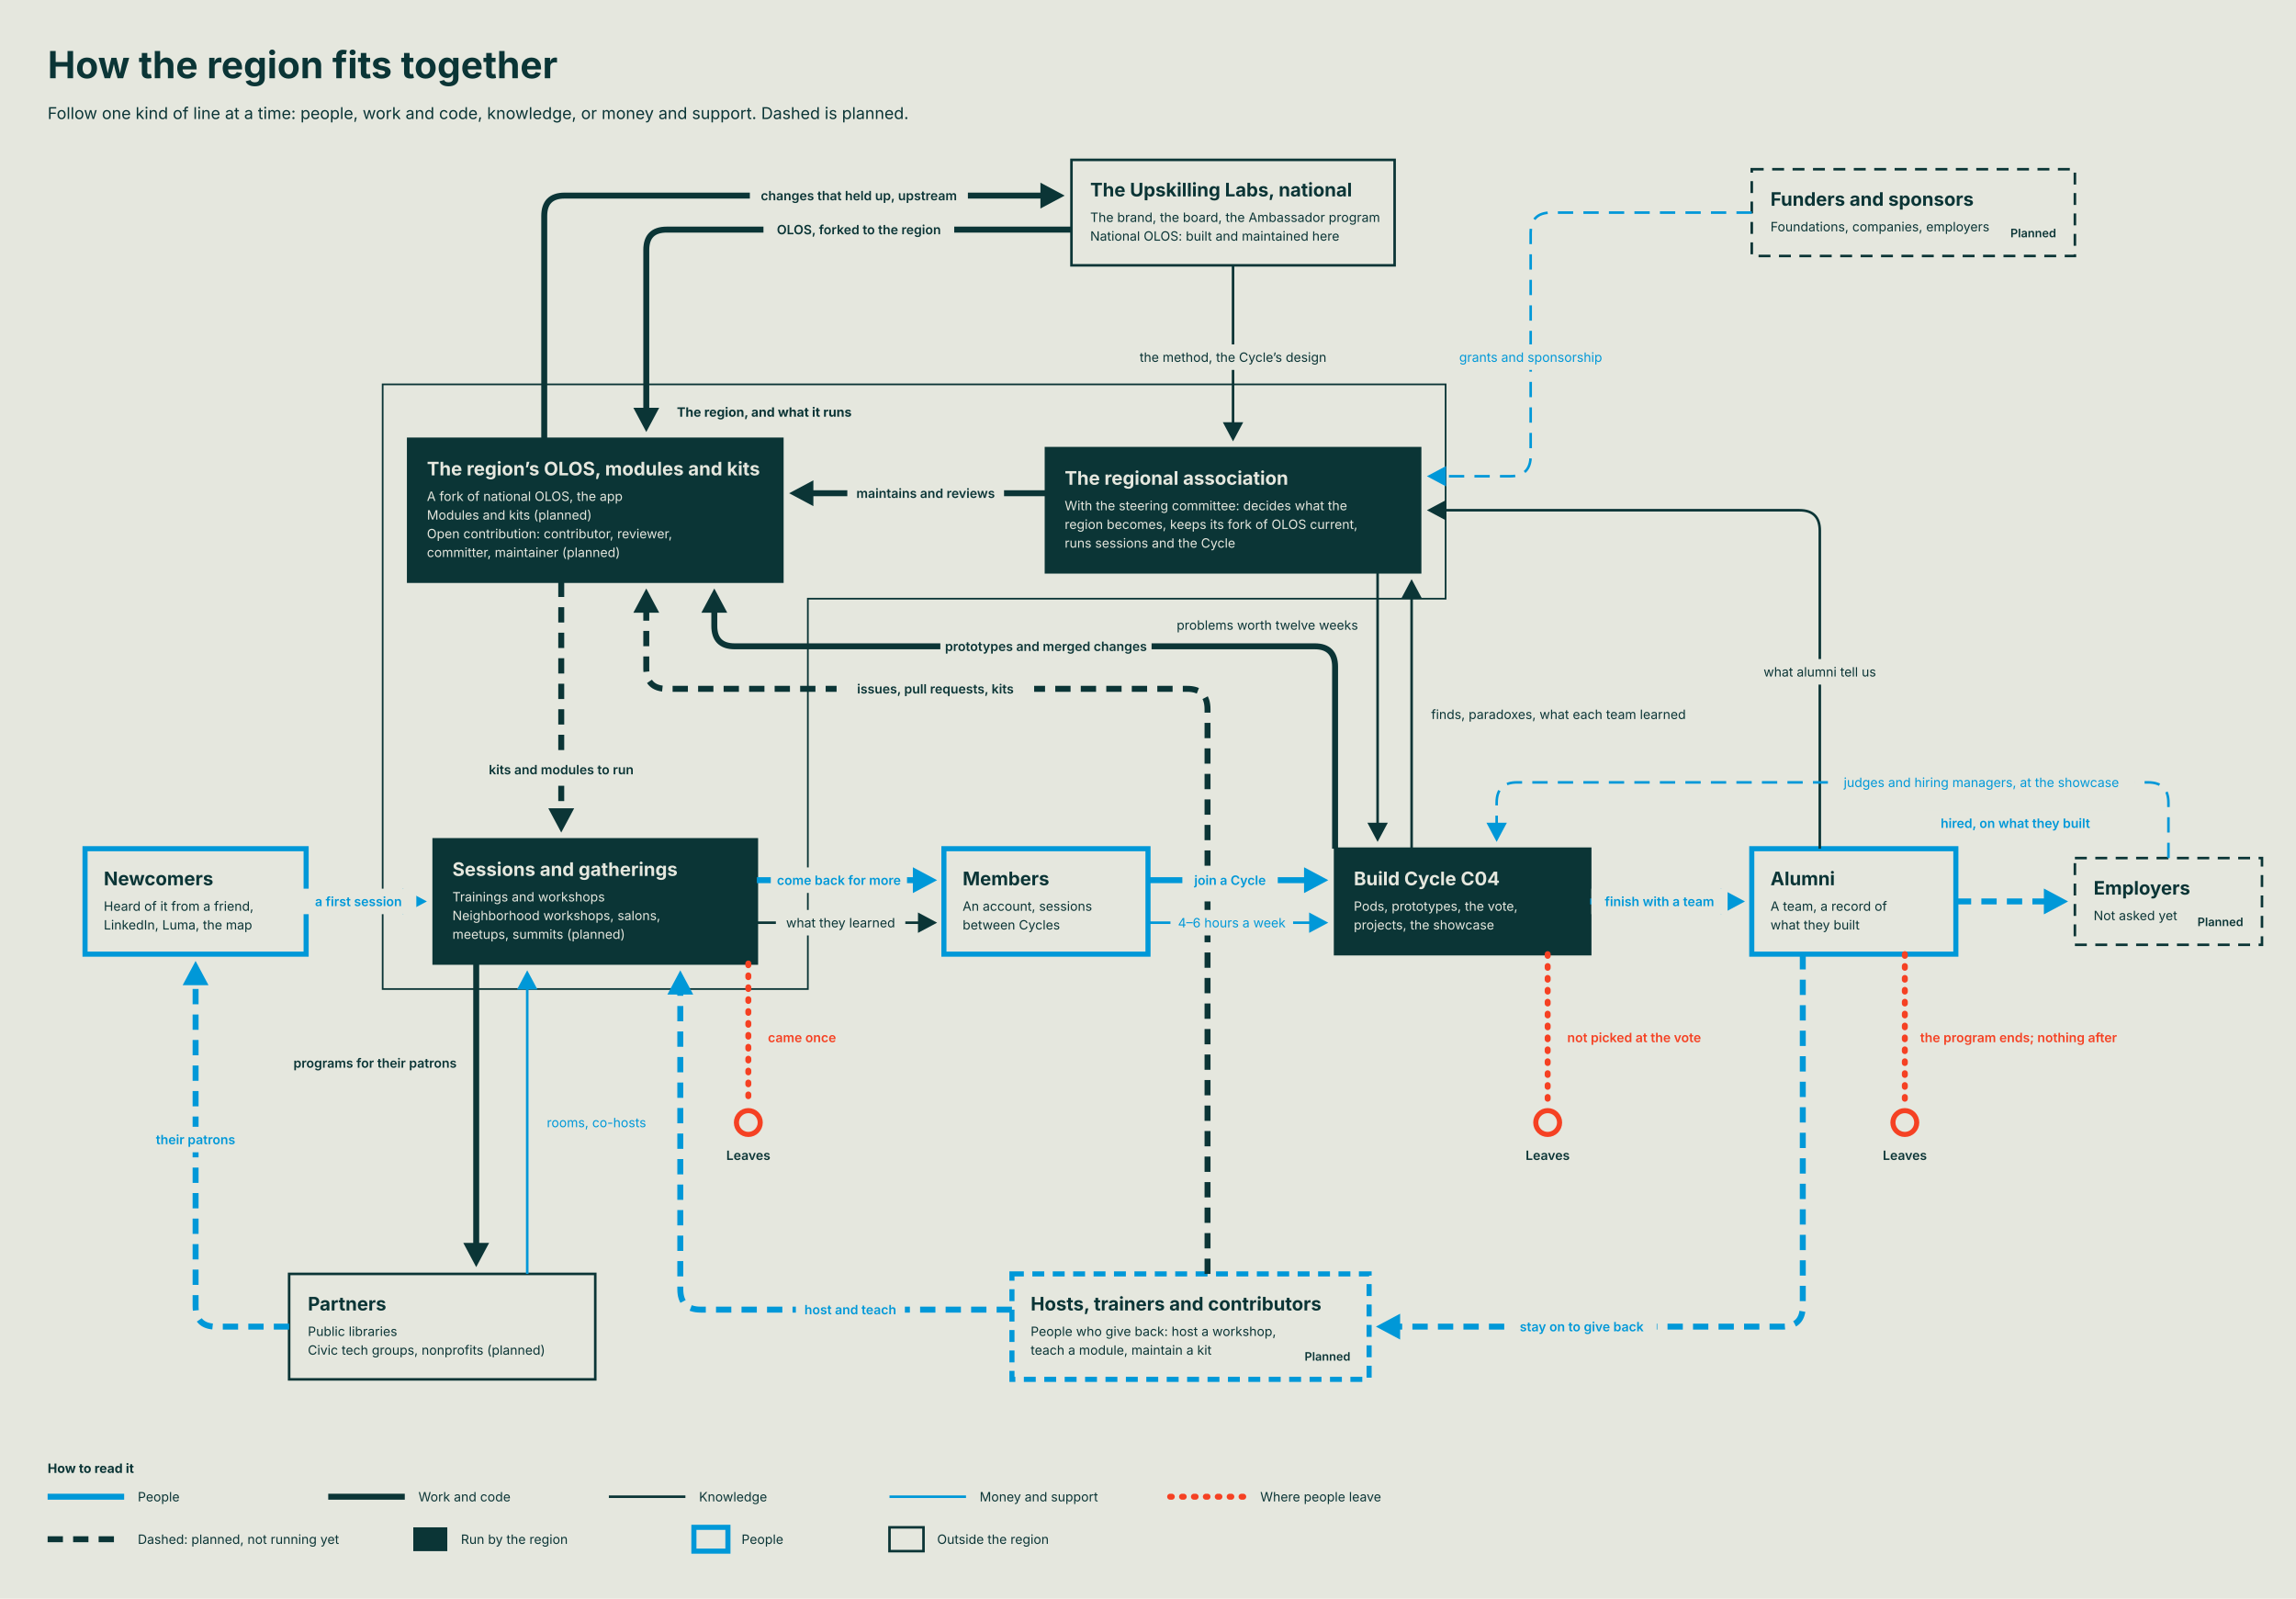
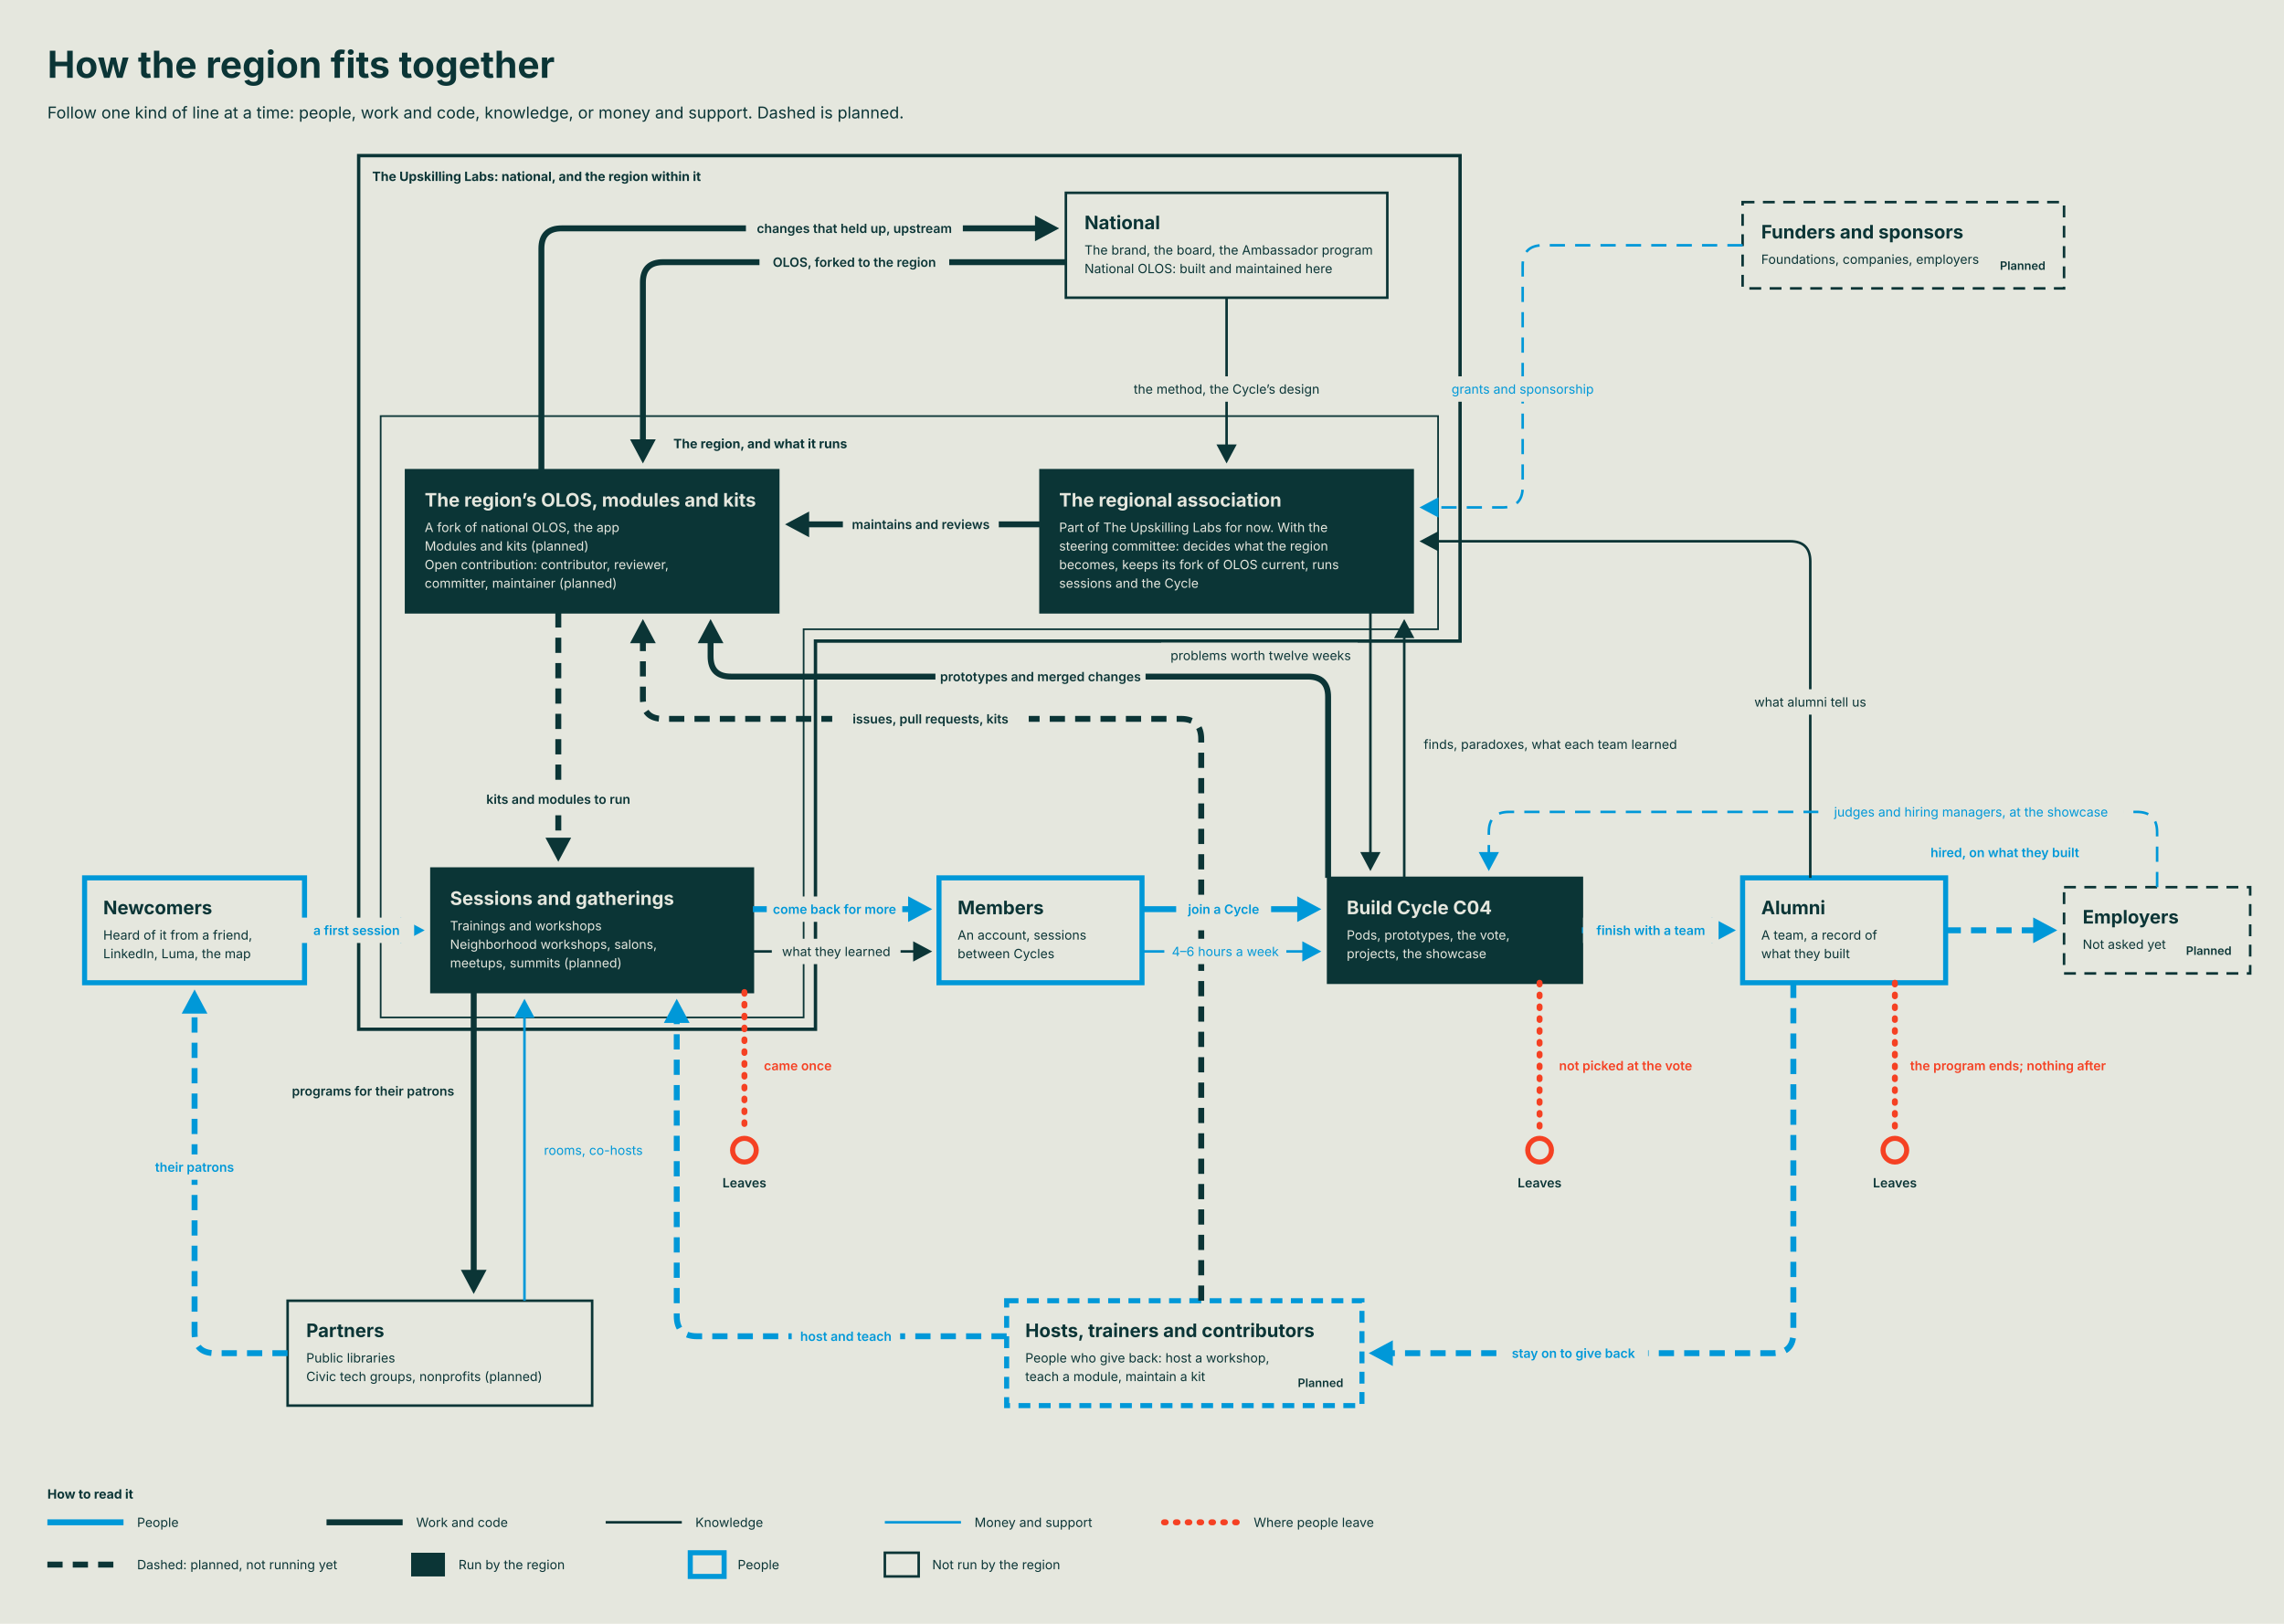
- <svg xmlns="http://www.w3.org/2000/svg" class="fnet" viewBox="0 0 2700 1880" role="img" aria-label="How the region fits together" font-family="Inter, system-ui, sans-serif">
-   <rect width="2700" height="1880" fill="#e5e7de" />
+ <svg xmlns="http://www.w3.org/2000/svg" class="fnet" viewBox="0 0 2700 1920" role="img" aria-label="How the region fits together" font-family="Inter, system-ui, sans-serif">
+   <rect width="2700" height="1920" fill="#e5e7de" />
  <text x="56" y="92" font-size="43.987" font-weight="700" fill="#0b3536">How the region fits together</text>
  <text x="56" y="140" font-size="19.244" fill="#0b3536">Follow one kind of line at a time: people, work and code, knowledge, or money and support. Dashed is planned.</text>
-   <path d="M450.0,452.0 H1700.0 V704.0 H950.0 V1163.0 H450.0 Z" fill="none" stroke="#0b3536" stroke-width="2" />
-   <text x="796.0" y="490.0" font-size="15.118" font-weight="700" fill="#0b3536">The region, and what it runs</text>
-   <g class="node">
-     <rect x="1260.0" y="188.0" width="380" height="124.0" fill="#e5e7de" stroke="#0b3536" stroke-width="3" />
-     <text x="1282.0" y="231.0" font-size="21.993" font-weight="700" fill="#0b3536">The Upskilling Labs, national</text>
-     <text x="1282.0" y="261.0" font-size="15.118" fill="#0b3536">The brand, the board, the Ambassador program</text>
-     <text x="1282.0" y="283.0" font-size="15.118" fill="#0b3536">National OLOS: built and maintained here</text>
-   </g>
-   <g class="node">
-     <rect x="2060.0" y="199.0" width="380" height="102.0" fill="#e5e7de" stroke="#0b3536" stroke-width="3" stroke-dasharray="14 10" />
-     <text x="2082.0" y="242.0" font-size="21.993" font-weight="700" fill="#0b3536">Funders and sponsors</text>
-     <text x="2082.0" y="272.0" font-size="15.118" fill="#0b3536">Foundations, companies, employers</text>
-     <text x="2418.0" y="279.0" text-anchor="end" font-size="13.745" font-weight="600" fill="#0b3536">Planned</text>
-   </g>
-   <g class="node">
-     <rect x="480.0" y="516.0" width="440" height="168.0" fill="#0b3536" stroke="#0b3536" stroke-width="3" />
-     <text x="502.0" y="559.0" font-size="21.993" font-weight="700" fill="#e5e7de">The region’s OLOS, modules and kits</text>
-     <text x="502.0" y="589.0" font-size="15.118" fill="#e5e7de">A fork of national OLOS, the app</text>
-     <text x="502.0" y="611.0" font-size="15.118" fill="#e5e7de">Modules and kits (planned)</text>
-     <text x="502.0" y="633.0" font-size="15.118" fill="#e5e7de">Open contribution: contributor, reviewer,</text>
-     <text x="502.0" y="655.0" font-size="15.118" fill="#e5e7de">committer, maintainer (planned)</text>
-   </g>
-   <g class="node">
-     <rect x="1230.0" y="527.0" width="440" height="146.0" fill="#0b3536" stroke="#0b3536" stroke-width="3" />
-     <text x="1252.0" y="570.0" font-size="21.993" font-weight="700" fill="#e5e7de">The regional association</text>
-     <text x="1252.0" y="600.0" font-size="15.118" fill="#e5e7de">With the steering committee: decides what the</text>
-     <text x="1252.0" y="622.0" font-size="15.118" fill="#e5e7de">region becomes, keeps its fork of OLOS current,</text>
-     <text x="1252.0" y="644.0" font-size="15.118" fill="#e5e7de">runs sessions and the Cycle</text>
-   </g>
-   <g class="node">
-     <rect x="100.0" y="998.0" width="260" height="124.0" fill="#e5e7de" stroke="#0098d8" stroke-width="6" />
-     <text x="122.0" y="1041.0" font-size="21.993" font-weight="700" fill="#0b3536">Newcomers</text>
-     <text x="122.0" y="1071.0" font-size="15.118" fill="#0b3536">Heard of it from a friend,</text>
-     <text x="122.0" y="1093.0" font-size="15.118" fill="#0b3536">LinkedIn, Luma, the map</text>
-   </g>
-   <g class="node">
-     <rect x="510.0" y="987.0" width="380" height="146.0" fill="#0b3536" stroke="#0b3536" stroke-width="3" />
-     <text x="532.0" y="1030.0" font-size="21.993" font-weight="700" fill="#e5e7de">Sessions and gatherings</text>
-     <text x="532.0" y="1060.0" font-size="15.118" fill="#e5e7de">Trainings and workshops</text>
-     <text x="532.0" y="1082.0" font-size="15.118" fill="#e5e7de">Neighborhood workshops, salons,</text>
-     <text x="532.0" y="1104.0" font-size="15.118" fill="#e5e7de">meetups, summits (planned)</text>
-   </g>
-   <g class="node">
-     <rect x="1110.0" y="998.0" width="240" height="124.0" fill="#e5e7de" stroke="#0098d8" stroke-width="6" />
-     <text x="1132.0" y="1041.0" font-size="21.993" font-weight="700" fill="#0b3536">Members</text>
-     <text x="1132.0" y="1071.0" font-size="15.118" fill="#0b3536">An account, sessions</text>
-     <text x="1132.0" y="1093.0" font-size="15.118" fill="#0b3536">between Cycles</text>
-   </g>
-   <g class="node">
-     <rect x="1570.0" y="998.0" width="300" height="124.0" fill="#0b3536" stroke="#0b3536" stroke-width="3" />
-     <text x="1592.0" y="1041.0" font-size="21.993" font-weight="700" fill="#e5e7de">Build Cycle C04</text>
-     <text x="1592.0" y="1071.0" font-size="15.118" fill="#e5e7de">Pods, prototypes, the vote,</text>
-     <text x="1592.0" y="1093.0" font-size="15.118" fill="#e5e7de">projects, the showcase</text>
-   </g>
-   <g class="node">
-     <rect x="2060.0" y="998.0" width="240" height="124.0" fill="#e5e7de" stroke="#0098d8" stroke-width="6" />
-     <text x="2082.0" y="1041.0" font-size="21.993" font-weight="700" fill="#0b3536">Alumni</text>
-     <text x="2082.0" y="1071.0" font-size="15.118" fill="#0b3536">A team, a record of</text>
-     <text x="2082.0" y="1093.0" font-size="15.118" fill="#0b3536">what they built</text>
-   </g>
-   <g class="node">
-     <rect x="2440.0" y="1009.0" width="220" height="102.0" fill="#e5e7de" stroke="#0b3536" stroke-width="3" stroke-dasharray="14 10" />
-     <text x="2462.0" y="1052.0" font-size="21.993" font-weight="700" fill="#0b3536">Employers</text>
-     <text x="2462.0" y="1082.0" font-size="15.118" fill="#0b3536">Not asked yet</text>
-     <text x="2638.0" y="1089.0" text-anchor="end" font-size="13.745" font-weight="600" fill="#0b3536">Planned</text>
-   </g>
-   <g class="node">
-     <rect x="340.0" y="1498.0" width="360" height="124.0" fill="#e5e7de" stroke="#0b3536" stroke-width="3" />
-     <text x="362.0" y="1541.0" font-size="21.993" font-weight="700" fill="#0b3536">Partners</text>
-     <text x="362.0" y="1571.0" font-size="15.118" fill="#0b3536">Public libraries</text>
-     <text x="362.0" y="1593.0" font-size="15.118" fill="#0b3536">Civic tech groups, nonprofits (planned)</text>
-   </g>
-   <g class="node">
-     <rect x="1190.0" y="1498.0" width="420" height="124.0" fill="#e5e7de" stroke="#0098d8" stroke-width="6" stroke-dasharray="14 10" />
-     <text x="1212.0" y="1541.0" font-size="21.993" font-weight="700" fill="#0b3536">Hosts, trainers and contributors</text>
-     <text x="1212.0" y="1571.0" font-size="15.118" fill="#0b3536">People who give back: host a workshop,</text>
-     <text x="1212.0" y="1593.0" font-size="15.118" fill="#0b3536">teach a module, maintain a kit</text>
-     <text x="1588.0" y="1600.0" text-anchor="end" font-size="13.745" font-weight="600" fill="#0b3536">Planned</text>
-   </g>
-   <path class="fl f-people" d="M360.0,1060.0 L483.0,1060.0" fill="none" stroke="#0098d8" stroke-width="7" />
-   <path class="fl f-people" d="M890.0,1035.0 L1083.0,1035.0" fill="none" stroke="#0098d8" stroke-width="7" />
-   <path class="fl f-people" d="M1350.0,1035.0 L1543.0,1035.0" fill="none" stroke="#0098d8" stroke-width="7" />
-   <path class="fl f-people" d="M1870.0,1060.0 L2033.0,1060.0" fill="none" stroke="#0098d8" stroke-width="7" />
-   <path class="fl f-people" d="M2300.0,1060.0 L2413.0,1060.0" fill="none" stroke="#0098d8" stroke-width="7" stroke-dasharray="18 12" />
-   <path class="fl f-people" d="M2120.0,1122.0 L2120.0,1536.0 Q2120.0,1560.0 2096.0,1560.0 L1637.0,1560.0" fill="none" stroke="#0098d8" stroke-width="7" stroke-dasharray="18 12" />
-   <path class="fl f-people" d="M1190.0,1540.0 L824.0,1540.0 Q800.0,1540.0 800.0,1516.0 L800.0,1160.0" fill="none" stroke="#0098d8" stroke-width="7" stroke-dasharray="18 12" />
-   <path class="fl f-people" d="M340.0,1560.0 L254.0,1560.0 Q230.0,1560.0 230.0,1536.0 L230.0,1149.0" fill="none" stroke="#0098d8" stroke-width="7" stroke-dasharray="18 12" />
-   <path class="fl f-leak" d="M880.0,1133.0 L880.0,1294.0" fill="none" stroke="#f54123" stroke-width="7" stroke-dasharray="2 12" stroke-linecap="round" />
-   <path class="fl f-leak" d="M1820.0,1122.0 L1820.0,1294.0" fill="none" stroke="#f54123" stroke-width="7" stroke-dasharray="2 12" stroke-linecap="round" />
-   <path class="fl f-leak" d="M2240.0,1122.0 L2240.0,1294.0" fill="none" stroke="#f54123" stroke-width="7" stroke-dasharray="2 12" stroke-linecap="round" />
-   <path class="fl f-work" d="M1230.0,580.0 L947.0,580.0" fill="none" stroke="#0b3536" stroke-width="7" />
-   <path class="fl f-work" d="M1570.0,998.0 L1570.0,784.0 Q1570.0,760.0 1546.0,760.0 L864.0,760.0 Q840.0,760.0 840.0,736.0 L840.0,711.0" fill="none" stroke="#0b3536" stroke-width="7" />
-   <path class="fl f-work" d="M1420.0,1498.0 L1420.0,834.0 Q1420.0,810.0 1396.0,810.0 L784.0,810.0 Q760.0,810.0 760.0,786.0 L760.0,711.0" fill="none" stroke="#0b3536" stroke-width="7" stroke-dasharray="18 12" />
-   <path class="fl f-work" d="M660.0,684.0 L660.0,960.0" fill="none" stroke="#0b3536" stroke-width="7" stroke-dasharray="18 12" />
-   <path class="fl f-work" d="M560.0,1133.0 L560.0,1471.0" fill="none" stroke="#0b3536" stroke-width="7" />
-   <path class="fl f-knowledge" d="M1620.0,673.0 L1620.0,975.0" fill="none" stroke="#0b3536" stroke-width="3" />
-   <path class="fl f-knowledge" d="M1660.0,998.0 L1660.0,696.0" fill="none" stroke="#0b3536" stroke-width="3" />
-   <path class="fl f-knowledge" d="M890.0,1085.0 L1087.0,1085.0" fill="none" stroke="#0b3536" stroke-width="3" />
-   <path class="fl f-knowledge" d="M2140.0,998.0 L2140.0,624.0 Q2140.0,600.0 2116.0,600.0 L1693.0,600.0" fill="none" stroke="#0b3536" stroke-width="3" />
-   <path class="fl f-support" d="M620.0,1498.0 L620.0,1156.0" fill="none" stroke="#0098d8" stroke-width="3" />
-   <path class="fl f-support" d="M1350.0,1085.0 L1547.0,1085.0" fill="none" stroke="#0098d8" stroke-width="3" />
-   <path class="fl f-support" d="M2550.0,1009.0 L2550.0,944.0 Q2550.0,920.0 2526.0,920.0 L1784.0,920.0 Q1760.0,920.0 1760.0,944.0 L1760.0,975.0" fill="none" stroke="#0098d8" stroke-width="3" stroke-dasharray="18 12" />
-   <path class="fl f-work" d="M1260.0,270.0 L784.0,270.0 Q760.0,270.0 760.0,294.0 L760.0,489.0" fill="none" stroke="#0b3536" stroke-width="7" />
-   <path class="fl f-work" d="M640.0,516.0 L640.0,254.0 Q640.0,230.0 664.0,230.0 L1233.0,230.0" fill="none" stroke="#0b3536" stroke-width="7" />
-   <path class="fl f-knowledge" d="M1450.0,312.0 L1450.0,504.0" fill="none" stroke="#0b3536" stroke-width="3" />
-   <path class="fl f-support" d="M2060.0,250.0 L1824.0,250.0 Q1800.0,250.0 1800.0,274.0 L1800.0,536.0 Q1800.0,560.0 1776.0,560.0 L1693.0,560.0" fill="none" stroke="#0098d8" stroke-width="3" stroke-dasharray="18 12" />
-   <path class="fl f-people" d="M473.5,1075.2 L502.0,1060.0 L473.5,1044.8 Z" fill="#0098d8" />
-   <path class="fl f-people" d="M1073.5,1050.2 L1102.0,1035.0 L1073.5,1019.8 Z" fill="#0098d8" />
-   <path class="fl f-people" d="M1533.5,1050.2 L1562.0,1035.0 L1533.5,1019.8 Z" fill="#0098d8" />
-   <path class="fl f-people" d="M2023.5,1075.2 L2052.0,1060.0 L2023.5,1044.8 Z" fill="#0098d8" />
-   <path class="fl f-people" d="M2403.5,1075.2 L2432.0,1060.0 L2403.5,1044.8 Z" fill="#0098d8" />
-   <path class="fl f-people" d="M1646.5,1544.8 L1618.0,1560.0 L1646.5,1575.2 Z" fill="#0098d8" />
-   <path class="fl f-people" d="M815.2,1169.5 L800.0,1141.0 L784.8,1169.5 Z" fill="#0098d8" />
-   <path class="fl f-people" d="M245.2,1158.5 L230.0,1130.0 L214.8,1158.5 Z" fill="#0098d8" />
-   <path class="fl f-work" d="M956.5,564.8 L928.0,580.0 L956.5,595.2 Z" fill="#0b3536" />
-   <path class="fl f-work" d="M855.2,720.5 L840.0,692.0 L824.8,720.5 Z" fill="#0b3536" />
-   <path class="fl f-work" d="M775.2,720.5 L760.0,692.0 L744.8,720.5 Z" fill="#0b3536" />
-   <path class="fl f-work" d="M644.8,950.5 L660.0,979.0 L675.2,950.5 Z" fill="#0b3536" />
-   <path class="fl f-work" d="M544.8,1461.5 L560.0,1490.0 L575.2,1461.5 Z" fill="#0b3536" />
-   <path class="fl f-knowledge" d="M1608.0,967.5 L1620.0,990.0 L1632.0,967.5 Z" fill="#0b3536" />
-   <path class="fl f-knowledge" d="M1672.0,703.5 L1660.0,681.0 L1648.0,703.5 Z" fill="#0b3536" />
-   <path class="fl f-knowledge" d="M1079.5,1097.0 L1102.0,1085.0 L1079.5,1073.0 Z" fill="#0b3536" />
-   <path class="fl f-knowledge" d="M1700.5,588.0 L1678.0,600.0 L1700.5,612.0 Z" fill="#0b3536" />
-   <path class="fl f-support" d="M632.0,1163.5 L620.0,1141.0 L608.0,1163.5 Z" fill="#0098d8" />
-   <path class="fl f-support" d="M1539.5,1097.0 L1562.0,1085.0 L1539.5,1073.0 Z" fill="#0098d8" />
-   <path class="fl f-support" d="M1748.0,967.5 L1760.0,990.0 L1772.0,967.5 Z" fill="#0098d8" />
-   <path class="fl f-work" d="M744.8,479.5 L760.0,508.0 L775.2,479.5 Z" fill="#0b3536" />
-   <path class="fl f-work" d="M1223.5,245.2 L1252.0,230.0 L1223.5,214.8 Z" fill="#0b3536" />
-   <path class="fl f-knowledge" d="M1438.0,496.5 L1450.0,519.0 L1462.0,496.5 Z" fill="#0b3536" />
-   <path class="fl f-support" d="M1700.5,548.0 L1678.0,560.0 L1700.5,572.0 Z" fill="#0098d8" />
-   <g class="fl f-leak">
-     <circle cx="880" cy="1320" r="14" fill="#e5e7de" stroke="#f54123" stroke-width="6" />
-     <text x="880" y="1364" text-anchor="middle" font-size="15.118" font-weight="600" fill="#0b3536">Leaves</text>
-   </g>
-   <g class="fl f-leak">
-     <circle cx="1820" cy="1320" r="14" fill="#e5e7de" stroke="#f54123" stroke-width="6" />
-     <text x="1820" y="1364" text-anchor="middle" font-size="15.118" font-weight="600" fill="#0b3536">Leaves</text>
-   </g>
-   <g class="fl f-leak">
-     <circle cx="2240" cy="1320" r="14" fill="#e5e7de" stroke="#f54123" stroke-width="6" />
-     <text x="2240" y="1364" text-anchor="middle" font-size="15.118" font-weight="600" fill="#0b3536">Leaves</text>
-   </g>
-   <g class="fl f-people">
-     <rect x="353.4" y="1045.0" width="136.2" height="30" fill="#e5e7de" />
-     <text x="421.5" y="1065.5" text-anchor="middle" font-size="15.118" font-weight="600" fill="#0098d8">a first session</text>
-   </g>
-   <g class="fl f-people">
-     <rect x="906.4" y="1020.0" width="160.2" height="30" fill="#e5e7de" />
-     <text x="986.5" y="1040.5" text-anchor="middle" font-size="15.118" font-weight="600" fill="#0098d8">come back for more</text>
-   </g>
-   <g class="fl f-people">
-     <rect x="1390.4" y="1020.0" width="112.2" height="30" fill="#e5e7de" />
-     <text x="1446.5" y="1040.5" text-anchor="middle" font-size="15.118" font-weight="600" fill="#0098d8">join a Cycle</text>
-   </g>
-   <g class="fl f-people">
-     <rect x="1871.4" y="1045.0" width="160.2" height="30" fill="#e5e7de" />
-     <text x="1951.5" y="1065.5" text-anchor="middle" font-size="15.118" font-weight="600" fill="#0098d8">finish with a team</text>
-   </g>
-   <g class="fl f-people">
-     <rect x="2261.8" y="953.0" width="216.3" height="30" fill="#e5e7de" />
-     <text x="2370.0" y="973.5" text-anchor="middle" font-size="15.118" font-weight="600" fill="#0098d8">hired, on what they built</text>
-   </g>
-   <g class="fl f-people">
-     <rect x="1771.9" y="1545.0" width="176.3" height="30" fill="#e5e7de" />
-     <text x="1860.0" y="1565.5" text-anchor="middle" font-size="15.118" font-weight="600" fill="#0098d8">stay on to give back</text>
-   </g>
-   <g class="fl f-people">
-     <rect x="935.9" y="1525.0" width="128.2" height="30" fill="#e5e7de" />
-     <text x="1000.0" y="1545.5" text-anchor="middle" font-size="15.118" font-weight="600" fill="#0098d8">host and teach</text>
-   </g>
-   <g class="fl f-people">
-     <rect x="169.9" y="1325.0" width="120.2" height="30" fill="#e5e7de" />
-     <text x="230.0" y="1345.5" text-anchor="middle" font-size="15.118" font-weight="600" fill="#0098d8">their patrons</text>
-   </g>
-   <g class="fl f-leak">
-     <rect x="895.0" y="1205.0" width="88.1" height="30" fill="#e5e7de" />
-     <text x="903.0" y="1225.5" text-anchor="start" font-size="15.118" font-weight="600" fill="#f54123">came once</text>
-   </g>
-   <g class="fl f-leak">
-     <rect x="1835.0" y="1205.0" width="192.3" height="30" fill="#e5e7de" />
-     <text x="1843.0" y="1225.5" text-anchor="start" font-size="15.118" font-weight="600" fill="#f54123">not picked at the vote</text>
-   </g>
-   <g class="fl f-leak">
-     <rect x="2250.0" y="1205.0" width="264.4" height="30" fill="#e5e7de" />
-     <text x="2258.0" y="1225.5" text-anchor="start" font-size="15.118" font-weight="600" fill="#f54123">the program ends; nothing after</text>
-   </g>
-   <g class="fl f-work">
-     <rect x="996.4" y="565.0" width="184.3" height="30" fill="#e5e7de" />
-     <text x="1088.5" y="585.5" text-anchor="middle" font-size="15.118" font-weight="600" fill="#0b3536">maintains and reviews</text>
-   </g>
-   <g class="fl f-work">
-     <rect x="1105.8" y="745.0" width="248.4" height="30" fill="#e5e7de" />
-     <text x="1230.0" y="765.5" text-anchor="middle" font-size="15.118" font-weight="600" fill="#0b3536">prototypes and merged changes</text>
-   </g>
-   <g class="fl f-work">
-     <rect x="983.8" y="795.0" width="232.3" height="30" fill="#e5e7de" />
-     <text x="1100.0" y="815.5" text-anchor="middle" font-size="15.118" font-weight="600" fill="#0b3536">issues, pull requests, kits</text>
-   </g>
-   <g class="fl f-work">
-     <rect x="559.9" y="890.0" width="200.3" height="30" fill="#e5e7de" />
-     <text x="660.0" y="910.5" text-anchor="middle" font-size="15.118" font-weight="600" fill="#0b3536">kits and modules to run</text>
-   </g>
-   <g class="fl f-work">
-     <rect x="320.7" y="1235.0" width="224.3" height="30" fill="#e5e7de" />
-     <text x="537.0" y="1255.5" text-anchor="end" font-size="15.118" font-weight="600" fill="#0b3536">programs for their patrons</text>
-   </g>
-   <g class="fl f-knowledge">
-     <rect x="1372.7" y="720.0" width="232.3" height="30" fill="#e5e7de" />
-     <text x="1597.0" y="740.5" text-anchor="end" font-size="15.118" font-weight="400" fill="#0b3536">problems worth twelve weeks</text>
-   </g>
-   <g class="fl f-knowledge">
-     <rect x="1675.0" y="825.0" width="336.5" height="30" fill="#e5e7de" />
-     <text x="1683.0" y="845.5" text-anchor="start" font-size="15.118" font-weight="400" fill="#0b3536">finds, paradoxes, what each team learned</text>
-   </g>
-   <g class="fl f-knowledge">
-     <rect x="912.4" y="1070.0" width="152.2" height="30" fill="#e5e7de" />
-     <text x="988.5" y="1090.5" text-anchor="middle" font-size="15.118" font-weight="400" fill="#0b3536">what they learned</text>
-   </g>
-   <g class="fl f-knowledge">
-     <rect x="2055.9" y="775.0" width="168.2" height="30" fill="#e5e7de" />
-     <text x="2140.0" y="795.5" text-anchor="middle" font-size="15.118" font-weight="400" fill="#0b3536">what alumni tell us</text>
-   </g>
-   <g class="fl f-support">
-     <rect x="635.0" y="1305.0" width="136.2" height="30" fill="#e5e7de" />
-     <text x="643.0" y="1325.5" text-anchor="start" font-size="15.118" font-weight="400" fill="#0098d8">rooms, co-hosts</text>
-   </g>
-   <g class="fl f-support">
-     <rect x="1376.4" y="1070.0" width="144.2" height="30" fill="#e5e7de" />
-     <text x="1448.5" y="1090.5" text-anchor="middle" font-size="15.118" font-weight="400" fill="#0098d8">4–6 hours a week</text>
-   </g>
-   <g class="fl f-support">
-     <rect x="2149.7" y="905.0" width="360.5" height="30" fill="#e5e7de" />
-     <text x="2330.0" y="925.5" text-anchor="middle" font-size="15.118" font-weight="400" fill="#0098d8">judges and hiring managers, at the showcase</text>
-   </g>
-   <g class="fl f-work">
-     <rect x="897.8" y="255.0" width="224.3" height="30" fill="#e5e7de" />
-     <text x="1010.0" y="275.5" text-anchor="middle" font-size="15.118" font-weight="600" fill="#0b3536">OLOS, forked to the region</text>
-   </g>
-   <g class="fl f-work">
-     <rect x="881.8" y="215.0" width="256.4" height="30" fill="#e5e7de" />
-     <text x="1010.0" y="235.5" text-anchor="middle" font-size="15.118" font-weight="600" fill="#0b3536">changes that held up, upstream</text>
-   </g>
-   <g class="fl f-knowledge">
-     <rect x="1321.8" y="405.0" width="256.4" height="30" fill="#e5e7de" />
-     <text x="1450.0" y="425.5" text-anchor="middle" font-size="15.118" font-weight="400" fill="#0b3536">the method, the Cycle’s design</text>
-   </g>
-   <g class="fl f-support">
-     <rect x="1703.9" y="405.0" width="192.3" height="30" fill="#e5e7de" />
-     <text x="1800.0" y="425.5" text-anchor="middle" font-size="15.118" font-weight="400" fill="#0098d8">grants and sponsorship</text>
-   </g>
-   <text x="56" y="1732" font-size="15.118" font-weight="700" fill="#0b3536">How to read it</text>
-   <line x1="56" y1="1760" x2="146" y2="1760" stroke="#0098d8" stroke-width="7" />
-   <text x="162" y="1765.5" font-size="15.118" fill="#0b3536">People</text>
-   <line x1="386" y1="1760" x2="476" y2="1760" stroke="#0b3536" stroke-width="7" />
-   <text x="492" y="1765.5" font-size="15.118" fill="#0b3536">Work and code</text>
-   <line x1="716" y1="1760" x2="806" y2="1760" stroke="#0b3536" stroke-width="3" />
-   <text x="822" y="1765.5" font-size="15.118" fill="#0b3536">Knowledge</text>
-   <line x1="1046" y1="1760" x2="1136" y2="1760" stroke="#0098d8" stroke-width="3" />
-   <text x="1152" y="1765.5" font-size="15.118" fill="#0b3536">Money and support</text>
-   <line x1="1376" y1="1760" x2="1466" y2="1760" stroke="#f54123" stroke-width="7" stroke-dasharray="2 12" stroke-linecap="round" />
-   <text x="1482" y="1765.5" font-size="15.118" fill="#0b3536">Where people leave</text>
-   <line x1="56" y1="1810" x2="146" y2="1810" stroke="#0b3536" stroke-width="7" stroke-dasharray="18 12" />
-   <text x="162" y="1815.5" font-size="15.118" fill="#0b3536">Dashed: planned, not running yet</text>
-   <rect x="486" y="1796" width="40" height="28" fill="#0b3536" />
-   <text x="542" y="1815.5" font-size="15.118" fill="#0b3536">Run by the region</text>
-   <rect x="816" y="1796" width="40" height="28" fill="#e5e7de" stroke="#0098d8" stroke-width="6" />
-   <text x="872" y="1815.5" font-size="15.118" fill="#0b3536">People</text>
-   <rect x="1046" y="1796" width="40" height="28" fill="#e5e7de" stroke="#0b3536" stroke-width="3" />
-   <text x="1102" y="1815.5" font-size="15.118" fill="#0b3536">Outside the region</text>
+   <path d="M424.0,184.0 H1726.0 V758.0 H964.0 V1217.0 H424.0 Z" fill="none" stroke="#0b3536" stroke-width="4" />
+   <text x="440.0" y="214.0" font-size="15.118" font-weight="700" fill="#0b3536">The Upskilling Labs: national, and the region within it</text>
+   <path d="M450.0,492.0 H1700.0 V744.0 H950.0 V1203.0 H450.0 Z" fill="none" stroke="#0b3536" stroke-width="2" />
+   <text x="796.0" y="530.0" font-size="15.118" font-weight="700" fill="#0b3536">The region, and what it runs</text>
+   <g class="node">
+     <rect x="1260.0" y="228.0" width="380" height="124.0" fill="#e5e7de" stroke="#0b3536" stroke-width="3" />
+     <text x="1282.0" y="271.0" font-size="21.993" font-weight="700" fill="#0b3536">National</text>
+     <text x="1282.0" y="301.0" font-size="15.118" fill="#0b3536">The brand, the board, the Ambassador program</text>
+     <text x="1282.0" y="323.0" font-size="15.118" fill="#0b3536">National OLOS: built and maintained here</text>
+   </g>
+   <g class="node">
+     <rect x="2060.0" y="239.0" width="380" height="102.0" fill="#e5e7de" stroke="#0b3536" stroke-width="3" stroke-dasharray="14 10" />
+     <text x="2082.0" y="282.0" font-size="21.993" font-weight="700" fill="#0b3536">Funders and sponsors</text>
+     <text x="2082.0" y="312.0" font-size="15.118" fill="#0b3536">Foundations, companies, employers</text>
+     <text x="2418.0" y="319.0" text-anchor="end" font-size="13.745" font-weight="600" fill="#0b3536">Planned</text>
+   </g>
+   <g class="node">
+     <rect x="480.0" y="556.0" width="440" height="168.0" fill="#0b3536" stroke="#0b3536" stroke-width="3" />
+     <text x="502.0" y="599.0" font-size="21.993" font-weight="700" fill="#e5e7de">The region’s OLOS, modules and kits</text>
+     <text x="502.0" y="629.0" font-size="15.118" fill="#e5e7de">A fork of national OLOS, the app</text>
+     <text x="502.0" y="651.0" font-size="15.118" fill="#e5e7de">Modules and kits (planned)</text>
+     <text x="502.0" y="673.0" font-size="15.118" fill="#e5e7de">Open contribution: contributor, reviewer,</text>
+     <text x="502.0" y="695.0" font-size="15.118" fill="#e5e7de">committer, maintainer (planned)</text>
+   </g>
+   <g class="node">
+     <rect x="1230.0" y="556.0" width="440" height="168.0" fill="#0b3536" stroke="#0b3536" stroke-width="3" />
+     <text x="1252.0" y="599.0" font-size="21.993" font-weight="700" fill="#e5e7de">The regional association</text>
+     <text x="1252.0" y="629.0" font-size="15.118" fill="#e5e7de">Part of The Upskilling Labs for now. With the</text>
+     <text x="1252.0" y="651.0" font-size="15.118" fill="#e5e7de">steering committee: decides what the region</text>
+     <text x="1252.0" y="673.0" font-size="15.118" fill="#e5e7de">becomes, keeps its fork of OLOS current, runs</text>
+     <text x="1252.0" y="695.0" font-size="15.118" fill="#e5e7de">sessions and the Cycle</text>
+   </g>
+   <g class="node">
+     <rect x="100.0" y="1038.0" width="260" height="124.0" fill="#e5e7de" stroke="#0098d8" stroke-width="6" />
+     <text x="122.0" y="1081.0" font-size="21.993" font-weight="700" fill="#0b3536">Newcomers</text>
+     <text x="122.0" y="1111.0" font-size="15.118" fill="#0b3536">Heard of it from a friend,</text>
+     <text x="122.0" y="1133.0" font-size="15.118" fill="#0b3536">LinkedIn, Luma, the map</text>
+   </g>
+   <g class="node">
+     <rect x="510.0" y="1027.0" width="380" height="146.0" fill="#0b3536" stroke="#0b3536" stroke-width="3" />
+     <text x="532.0" y="1070.0" font-size="21.993" font-weight="700" fill="#e5e7de">Sessions and gatherings</text>
+     <text x="532.0" y="1100.0" font-size="15.118" fill="#e5e7de">Trainings and workshops</text>
+     <text x="532.0" y="1122.0" font-size="15.118" fill="#e5e7de">Neighborhood workshops, salons,</text>
+     <text x="532.0" y="1144.0" font-size="15.118" fill="#e5e7de">meetups, summits (planned)</text>
+   </g>
+   <g class="node">
+     <rect x="1110.0" y="1038.0" width="240" height="124.0" fill="#e5e7de" stroke="#0098d8" stroke-width="6" />
+     <text x="1132.0" y="1081.0" font-size="21.993" font-weight="700" fill="#0b3536">Members</text>
+     <text x="1132.0" y="1111.0" font-size="15.118" fill="#0b3536">An account, sessions</text>
+     <text x="1132.0" y="1133.0" font-size="15.118" fill="#0b3536">between Cycles</text>
+   </g>
+   <g class="node">
+     <rect x="1570.0" y="1038.0" width="300" height="124.0" fill="#0b3536" stroke="#0b3536" stroke-width="3" />
+     <text x="1592.0" y="1081.0" font-size="21.993" font-weight="700" fill="#e5e7de">Build Cycle C04</text>
+     <text x="1592.0" y="1111.0" font-size="15.118" fill="#e5e7de">Pods, prototypes, the vote,</text>
+     <text x="1592.0" y="1133.0" font-size="15.118" fill="#e5e7de">projects, the showcase</text>
+   </g>
+   <g class="node">
+     <rect x="2060.0" y="1038.0" width="240" height="124.0" fill="#e5e7de" stroke="#0098d8" stroke-width="6" />
+     <text x="2082.0" y="1081.0" font-size="21.993" font-weight="700" fill="#0b3536">Alumni</text>
+     <text x="2082.0" y="1111.0" font-size="15.118" fill="#0b3536">A team, a record of</text>
+     <text x="2082.0" y="1133.0" font-size="15.118" fill="#0b3536">what they built</text>
+   </g>
+   <g class="node">
+     <rect x="2440.0" y="1049.0" width="220" height="102.0" fill="#e5e7de" stroke="#0b3536" stroke-width="3" stroke-dasharray="14 10" />
+     <text x="2462.0" y="1092.0" font-size="21.993" font-weight="700" fill="#0b3536">Employers</text>
+     <text x="2462.0" y="1122.0" font-size="15.118" fill="#0b3536">Not asked yet</text>
+     <text x="2638.0" y="1129.0" text-anchor="end" font-size="13.745" font-weight="600" fill="#0b3536">Planned</text>
+   </g>
+   <g class="node">
+     <rect x="340.0" y="1538.0" width="360" height="124.0" fill="#e5e7de" stroke="#0b3536" stroke-width="3" />
+     <text x="362.0" y="1581.0" font-size="21.993" font-weight="700" fill="#0b3536">Partners</text>
+     <text x="362.0" y="1611.0" font-size="15.118" fill="#0b3536">Public libraries</text>
+     <text x="362.0" y="1633.0" font-size="15.118" fill="#0b3536">Civic tech groups, nonprofits (planned)</text>
+   </g>
+   <g class="node">
+     <rect x="1190.0" y="1538.0" width="420" height="124.0" fill="#e5e7de" stroke="#0098d8" stroke-width="6" stroke-dasharray="14 10" />
+     <text x="1212.0" y="1581.0" font-size="21.993" font-weight="700" fill="#0b3536">Hosts, trainers and contributors</text>
+     <text x="1212.0" y="1611.0" font-size="15.118" fill="#0b3536">People who give back: host a workshop,</text>
+     <text x="1212.0" y="1633.0" font-size="15.118" fill="#0b3536">teach a module, maintain a kit</text>
+     <text x="1588.0" y="1640.0" text-anchor="end" font-size="13.745" font-weight="600" fill="#0b3536">Planned</text>
+   </g>
+   <path class="fl f-people" d="M360.0,1100.0 L483.0,1100.0" fill="none" stroke="#0098d8" stroke-width="7" />
+   <path class="fl f-people" d="M890.0,1075.0 L1083.0,1075.0" fill="none" stroke="#0098d8" stroke-width="7" />
+   <path class="fl f-people" d="M1350.0,1075.0 L1543.0,1075.0" fill="none" stroke="#0098d8" stroke-width="7" />
+   <path class="fl f-people" d="M1870.0,1100.0 L2033.0,1100.0" fill="none" stroke="#0098d8" stroke-width="7" />
+   <path class="fl f-people" d="M2300.0,1100.0 L2413.0,1100.0" fill="none" stroke="#0098d8" stroke-width="7" stroke-dasharray="18 12" />
+   <path class="fl f-people" d="M2120.0,1162.0 L2120.0,1576.0 Q2120.0,1600.0 2096.0,1600.0 L1637.0,1600.0" fill="none" stroke="#0098d8" stroke-width="7" stroke-dasharray="18 12" />
+   <path class="fl f-people" d="M1190.0,1580.0 L824.0,1580.0 Q800.0,1580.0 800.0,1556.0 L800.0,1200.0" fill="none" stroke="#0098d8" stroke-width="7" stroke-dasharray="18 12" />
+   <path class="fl f-people" d="M340.0,1600.0 L254.0,1600.0 Q230.0,1600.0 230.0,1576.0 L230.0,1189.0" fill="none" stroke="#0098d8" stroke-width="7" stroke-dasharray="18 12" />
+   <path class="fl f-leak" d="M880.0,1173.0 L880.0,1334.0" fill="none" stroke="#f54123" stroke-width="7" stroke-dasharray="2 12" stroke-linecap="round" />
+   <path class="fl f-leak" d="M1820.0,1162.0 L1820.0,1334.0" fill="none" stroke="#f54123" stroke-width="7" stroke-dasharray="2 12" stroke-linecap="round" />
+   <path class="fl f-leak" d="M2240.0,1162.0 L2240.0,1334.0" fill="none" stroke="#f54123" stroke-width="7" stroke-dasharray="2 12" stroke-linecap="round" />
+   <path class="fl f-work" d="M1230.0,620.0 L947.0,620.0" fill="none" stroke="#0b3536" stroke-width="7" />
+   <path class="fl f-work" d="M1570.0,1038.0 L1570.0,824.0 Q1570.0,800.0 1546.0,800.0 L864.0,800.0 Q840.0,800.0 840.0,776.0 L840.0,751.0" fill="none" stroke="#0b3536" stroke-width="7" />
+   <path class="fl f-work" d="M1420.0,1538.0 L1420.0,874.0 Q1420.0,850.0 1396.0,850.0 L784.0,850.0 Q760.0,850.0 760.0,826.0 L760.0,751.0" fill="none" stroke="#0b3536" stroke-width="7" stroke-dasharray="18 12" />
+   <path class="fl f-work" d="M660.0,724.0 L660.0,1000.0" fill="none" stroke="#0b3536" stroke-width="7" stroke-dasharray="18 12" />
+   <path class="fl f-work" d="M560.0,1173.0 L560.0,1511.0" fill="none" stroke="#0b3536" stroke-width="7" />
+   <path class="fl f-knowledge" d="M1620.0,724.0 L1620.0,1015.0" fill="none" stroke="#0b3536" stroke-width="3" />
+   <path class="fl f-knowledge" d="M1660.0,1038.0 L1660.0,747.0" fill="none" stroke="#0b3536" stroke-width="3" />
+   <path class="fl f-knowledge" d="M890.0,1125.0 L1087.0,1125.0" fill="none" stroke="#0b3536" stroke-width="3" />
+   <path class="fl f-knowledge" d="M2140.0,1038.0 L2140.0,664.0 Q2140.0,640.0 2116.0,640.0 L1693.0,640.0" fill="none" stroke="#0b3536" stroke-width="3" />
+   <path class="fl f-support" d="M620.0,1538.0 L620.0,1196.0" fill="none" stroke="#0098d8" stroke-width="3" />
+   <path class="fl f-support" d="M1350.0,1125.0 L1547.0,1125.0" fill="none" stroke="#0098d8" stroke-width="3" />
+   <path class="fl f-support" d="M2550.0,1049.0 L2550.0,984.0 Q2550.0,960.0 2526.0,960.0 L1784.0,960.0 Q1760.0,960.0 1760.0,984.0 L1760.0,1015.0" fill="none" stroke="#0098d8" stroke-width="3" stroke-dasharray="18 12" />
+   <path class="fl f-work" d="M1260.0,310.0 L784.0,310.0 Q760.0,310.0 760.0,334.0 L760.0,529.0" fill="none" stroke="#0b3536" stroke-width="7" />
+   <path class="fl f-work" d="M640.0,556.0 L640.0,294.0 Q640.0,270.0 664.0,270.0 L1233.0,270.0" fill="none" stroke="#0b3536" stroke-width="7" />
+   <path class="fl f-knowledge" d="M1450.0,352.0 L1450.0,533.0" fill="none" stroke="#0b3536" stroke-width="3" />
+   <path class="fl f-support" d="M2060.0,290.0 L1824.0,290.0 Q1800.0,290.0 1800.0,314.0 L1800.0,576.0 Q1800.0,600.0 1776.0,600.0 L1693.0,600.0" fill="none" stroke="#0098d8" stroke-width="3" stroke-dasharray="18 12" />
+   <path class="fl f-people" d="M473.5,1115.2 L502.0,1100.0 L473.5,1084.8 Z" fill="#0098d8" />
+   <path class="fl f-people" d="M1073.5,1090.2 L1102.0,1075.0 L1073.5,1059.8 Z" fill="#0098d8" />
+   <path class="fl f-people" d="M1533.5,1090.2 L1562.0,1075.0 L1533.5,1059.8 Z" fill="#0098d8" />
+   <path class="fl f-people" d="M2023.5,1115.2 L2052.0,1100.0 L2023.5,1084.8 Z" fill="#0098d8" />
+   <path class="fl f-people" d="M2403.5,1115.2 L2432.0,1100.0 L2403.5,1084.8 Z" fill="#0098d8" />
+   <path class="fl f-people" d="M1646.5,1584.8 L1618.0,1600.0 L1646.5,1615.2 Z" fill="#0098d8" />
+   <path class="fl f-people" d="M815.2,1209.5 L800.0,1181.0 L784.8,1209.5 Z" fill="#0098d8" />
+   <path class="fl f-people" d="M245.2,1198.5 L230.0,1170.0 L214.8,1198.5 Z" fill="#0098d8" />
+   <path class="fl f-work" d="M956.5,604.8 L928.0,620.0 L956.5,635.2 Z" fill="#0b3536" />
+   <path class="fl f-work" d="M855.2,760.5 L840.0,732.0 L824.8,760.5 Z" fill="#0b3536" />
+   <path class="fl f-work" d="M775.2,760.5 L760.0,732.0 L744.8,760.5 Z" fill="#0b3536" />
+   <path class="fl f-work" d="M644.8,990.5 L660.0,1019.0 L675.2,990.5 Z" fill="#0b3536" />
+   <path class="fl f-work" d="M544.8,1501.5 L560.0,1530.0 L575.2,1501.5 Z" fill="#0b3536" />
+   <path class="fl f-knowledge" d="M1608.0,1007.5 L1620.0,1030.0 L1632.0,1007.5 Z" fill="#0b3536" />
+   <path class="fl f-knowledge" d="M1672.0,754.5 L1660.0,732.0 L1648.0,754.5 Z" fill="#0b3536" />
+   <path class="fl f-knowledge" d="M1079.5,1137.0 L1102.0,1125.0 L1079.5,1113.0 Z" fill="#0b3536" />
+   <path class="fl f-knowledge" d="M1700.5,628.0 L1678.0,640.0 L1700.5,652.0 Z" fill="#0b3536" />
+   <path class="fl f-support" d="M632.0,1203.5 L620.0,1181.0 L608.0,1203.5 Z" fill="#0098d8" />
+   <path class="fl f-support" d="M1539.5,1137.0 L1562.0,1125.0 L1539.5,1113.0 Z" fill="#0098d8" />
+   <path class="fl f-support" d="M1748.0,1007.5 L1760.0,1030.0 L1772.0,1007.5 Z" fill="#0098d8" />
+   <path class="fl f-work" d="M744.8,519.5 L760.0,548.0 L775.2,519.5 Z" fill="#0b3536" />
+   <path class="fl f-work" d="M1223.5,285.2 L1252.0,270.0 L1223.5,254.8 Z" fill="#0b3536" />
+   <path class="fl f-knowledge" d="M1438.0,525.5 L1450.0,548.0 L1462.0,525.5 Z" fill="#0b3536" />
+   <path class="fl f-support" d="M1700.5,588.0 L1678.0,600.0 L1700.5,612.0 Z" fill="#0098d8" />
+   <g class="fl f-leak">
+     <circle cx="880" cy="1360" r="14" fill="#e5e7de" stroke="#f54123" stroke-width="6" />
+     <text x="880" y="1404" text-anchor="middle" font-size="15.118" font-weight="600" fill="#0b3536">Leaves</text>
+   </g>
+   <g class="fl f-leak">
+     <circle cx="1820" cy="1360" r="14" fill="#e5e7de" stroke="#f54123" stroke-width="6" />
+     <text x="1820" y="1404" text-anchor="middle" font-size="15.118" font-weight="600" fill="#0b3536">Leaves</text>
+   </g>
+   <g class="fl f-leak">
+     <circle cx="2240" cy="1360" r="14" fill="#e5e7de" stroke="#f54123" stroke-width="6" />
+     <text x="2240" y="1404" text-anchor="middle" font-size="15.118" font-weight="600" fill="#0b3536">Leaves</text>
+   </g>
+   <g class="fl f-people">
+     <rect x="353.4" y="1085.0" width="136.2" height="30" fill="#e5e7de" />
+     <text x="421.5" y="1105.5" text-anchor="middle" font-size="15.118" font-weight="600" fill="#0098d8">a first session</text>
+   </g>
+   <g class="fl f-people">
+     <rect x="906.4" y="1060.0" width="160.2" height="30" fill="#e5e7de" />
+     <text x="986.5" y="1080.5" text-anchor="middle" font-size="15.118" font-weight="600" fill="#0098d8">come back for more</text>
+   </g>
+   <g class="fl f-people">
+     <rect x="1390.4" y="1060.0" width="112.2" height="30" fill="#e5e7de" />
+     <text x="1446.5" y="1080.5" text-anchor="middle" font-size="15.118" font-weight="600" fill="#0098d8">join a Cycle</text>
+   </g>
+   <g class="fl f-people">
+     <rect x="1871.4" y="1085.0" width="160.2" height="30" fill="#e5e7de" />
+     <text x="1951.5" y="1105.5" text-anchor="middle" font-size="15.118" font-weight="600" fill="#0098d8">finish with a team</text>
+   </g>
+   <g class="fl f-people">
+     <rect x="2261.8" y="993.0" width="216.3" height="30" fill="#e5e7de" />
+     <text x="2370.0" y="1013.5" text-anchor="middle" font-size="15.118" font-weight="600" fill="#0098d8">hired, on what they built</text>
+   </g>
+   <g class="fl f-people">
+     <rect x="1771.9" y="1585.0" width="176.3" height="30" fill="#e5e7de" />
+     <text x="1860.0" y="1605.5" text-anchor="middle" font-size="15.118" font-weight="600" fill="#0098d8">stay on to give back</text>
+   </g>
+   <g class="fl f-people">
+     <rect x="935.9" y="1565.0" width="128.2" height="30" fill="#e5e7de" />
+     <text x="1000.0" y="1585.5" text-anchor="middle" font-size="15.118" font-weight="600" fill="#0098d8">host and teach</text>
+   </g>
+   <g class="fl f-people">
+     <rect x="169.9" y="1365.0" width="120.2" height="30" fill="#e5e7de" />
+     <text x="230.0" y="1385.5" text-anchor="middle" font-size="15.118" font-weight="600" fill="#0098d8">their patrons</text>
+   </g>
+   <g class="fl f-leak">
+     <rect x="895.0" y="1245.0" width="88.1" height="30" fill="#e5e7de" />
+     <text x="903.0" y="1265.5" text-anchor="start" font-size="15.118" font-weight="600" fill="#f54123">came once</text>
+   </g>
+   <g class="fl f-leak">
+     <rect x="1835.0" y="1245.0" width="192.3" height="30" fill="#e5e7de" />
+     <text x="1843.0" y="1265.5" text-anchor="start" font-size="15.118" font-weight="600" fill="#f54123">not picked at the vote</text>
+   </g>
+   <g class="fl f-leak">
+     <rect x="2250.0" y="1245.0" width="264.4" height="30" fill="#e5e7de" />
+     <text x="2258.0" y="1265.5" text-anchor="start" font-size="15.118" font-weight="600" fill="#f54123">the program ends; nothing after</text>
+   </g>
+   <g class="fl f-work">
+     <rect x="996.4" y="605.0" width="184.3" height="30" fill="#e5e7de" />
+     <text x="1088.5" y="625.5" text-anchor="middle" font-size="15.118" font-weight="600" fill="#0b3536">maintains and reviews</text>
+   </g>
+   <g class="fl f-work">
+     <rect x="1105.8" y="785.0" width="248.4" height="30" fill="#e5e7de" />
+     <text x="1230.0" y="805.5" text-anchor="middle" font-size="15.118" font-weight="600" fill="#0b3536">prototypes and merged changes</text>
+   </g>
+   <g class="fl f-work">
+     <rect x="983.8" y="835.0" width="232.3" height="30" fill="#e5e7de" />
+     <text x="1100.0" y="855.5" text-anchor="middle" font-size="15.118" font-weight="600" fill="#0b3536">issues, pull requests, kits</text>
+   </g>
+   <g class="fl f-work">
+     <rect x="559.9" y="930.0" width="200.3" height="30" fill="#e5e7de" />
+     <text x="660.0" y="950.5" text-anchor="middle" font-size="15.118" font-weight="600" fill="#0b3536">kits and modules to run</text>
+   </g>
+   <g class="fl f-work">
+     <rect x="320.7" y="1275.0" width="224.3" height="30" fill="#e5e7de" />
+     <text x="537.0" y="1295.5" text-anchor="end" font-size="15.118" font-weight="600" fill="#0b3536">programs for their patrons</text>
+   </g>
+   <g class="fl f-knowledge">
+     <rect x="1372.7" y="760.0" width="232.3" height="30" fill="#e5e7de" />
+     <text x="1597.0" y="780.5" text-anchor="end" font-size="15.118" font-weight="400" fill="#0b3536">problems worth twelve weeks</text>
+   </g>
+   <g class="fl f-knowledge">
+     <rect x="1675.0" y="865.0" width="336.5" height="30" fill="#e5e7de" />
+     <text x="1683.0" y="885.5" text-anchor="start" font-size="15.118" font-weight="400" fill="#0b3536">finds, paradoxes, what each team learned</text>
+   </g>
+   <g class="fl f-knowledge">
+     <rect x="912.4" y="1110.0" width="152.2" height="30" fill="#e5e7de" />
+     <text x="988.5" y="1130.5" text-anchor="middle" font-size="15.118" font-weight="400" fill="#0b3536">what they learned</text>
+   </g>
+   <g class="fl f-knowledge">
+     <rect x="2055.9" y="815.0" width="168.2" height="30" fill="#e5e7de" />
+     <text x="2140.0" y="835.5" text-anchor="middle" font-size="15.118" font-weight="400" fill="#0b3536">what alumni tell us</text>
+   </g>
+   <g class="fl f-support">
+     <rect x="635.0" y="1345.0" width="136.2" height="30" fill="#e5e7de" />
+     <text x="643.0" y="1365.5" text-anchor="start" font-size="15.118" font-weight="400" fill="#0098d8">rooms, co-hosts</text>
+   </g>
+   <g class="fl f-support">
+     <rect x="1376.4" y="1110.0" width="144.2" height="30" fill="#e5e7de" />
+     <text x="1448.5" y="1130.5" text-anchor="middle" font-size="15.118" font-weight="400" fill="#0098d8">4–6 hours a week</text>
+   </g>
+   <g class="fl f-support">
+     <rect x="2149.7" y="945.0" width="360.5" height="30" fill="#e5e7de" />
+     <text x="2330.0" y="965.5" text-anchor="middle" font-size="15.118" font-weight="400" fill="#0098d8">judges and hiring managers, at the showcase</text>
+   </g>
+   <g class="fl f-work">
+     <rect x="897.8" y="295.0" width="224.3" height="30" fill="#e5e7de" />
+     <text x="1010.0" y="315.5" text-anchor="middle" font-size="15.118" font-weight="600" fill="#0b3536">OLOS, forked to the region</text>
+   </g>
+   <g class="fl f-work">
+     <rect x="881.8" y="255.0" width="256.4" height="30" fill="#e5e7de" />
+     <text x="1010.0" y="275.5" text-anchor="middle" font-size="15.118" font-weight="600" fill="#0b3536">changes that held up, upstream</text>
+   </g>
+   <g class="fl f-knowledge">
+     <rect x="1321.8" y="445.0" width="256.4" height="30" fill="#e5e7de" />
+     <text x="1450.0" y="465.5" text-anchor="middle" font-size="15.118" font-weight="400" fill="#0b3536">the method, the Cycle’s design</text>
+   </g>
+   <g class="fl f-support">
+     <rect x="1703.9" y="445.0" width="192.3" height="30" fill="#e5e7de" />
+     <text x="1800.0" y="465.5" text-anchor="middle" font-size="15.118" font-weight="400" fill="#0098d8">grants and sponsorship</text>
+   </g>
+   <text x="56" y="1772" font-size="15.118" font-weight="700" fill="#0b3536">How to read it</text>
+   <line x1="56" y1="1800" x2="146" y2="1800" stroke="#0098d8" stroke-width="7" />
+   <text x="162" y="1805.5" font-size="15.118" fill="#0b3536">People</text>
+   <line x1="386" y1="1800" x2="476" y2="1800" stroke="#0b3536" stroke-width="7" />
+   <text x="492" y="1805.5" font-size="15.118" fill="#0b3536">Work and code</text>
+   <line x1="716" y1="1800" x2="806" y2="1800" stroke="#0b3536" stroke-width="3" />
+   <text x="822" y="1805.5" font-size="15.118" fill="#0b3536">Knowledge</text>
+   <line x1="1046" y1="1800" x2="1136" y2="1800" stroke="#0098d8" stroke-width="3" />
+   <text x="1152" y="1805.5" font-size="15.118" fill="#0b3536">Money and support</text>
+   <line x1="1376" y1="1800" x2="1466" y2="1800" stroke="#f54123" stroke-width="7" stroke-dasharray="2 12" stroke-linecap="round" />
+   <text x="1482" y="1805.5" font-size="15.118" fill="#0b3536">Where people leave</text>
+   <line x1="56" y1="1850" x2="146" y2="1850" stroke="#0b3536" stroke-width="7" stroke-dasharray="18 12" />
+   <text x="162" y="1855.5" font-size="15.118" fill="#0b3536">Dashed: planned, not running yet</text>
+   <rect x="486" y="1836" width="40" height="28" fill="#0b3536" />
+   <text x="542" y="1855.5" font-size="15.118" fill="#0b3536">Run by the region</text>
+   <rect x="816" y="1836" width="40" height="28" fill="#e5e7de" stroke="#0098d8" stroke-width="6" />
+   <text x="872" y="1855.5" font-size="15.118" fill="#0b3536">People</text>
+   <rect x="1046" y="1836" width="40" height="28" fill="#e5e7de" stroke="#0b3536" stroke-width="3" />
+   <text x="1102" y="1855.5" font-size="15.118" fill="#0b3536">Not run by the region</text>
</svg>
